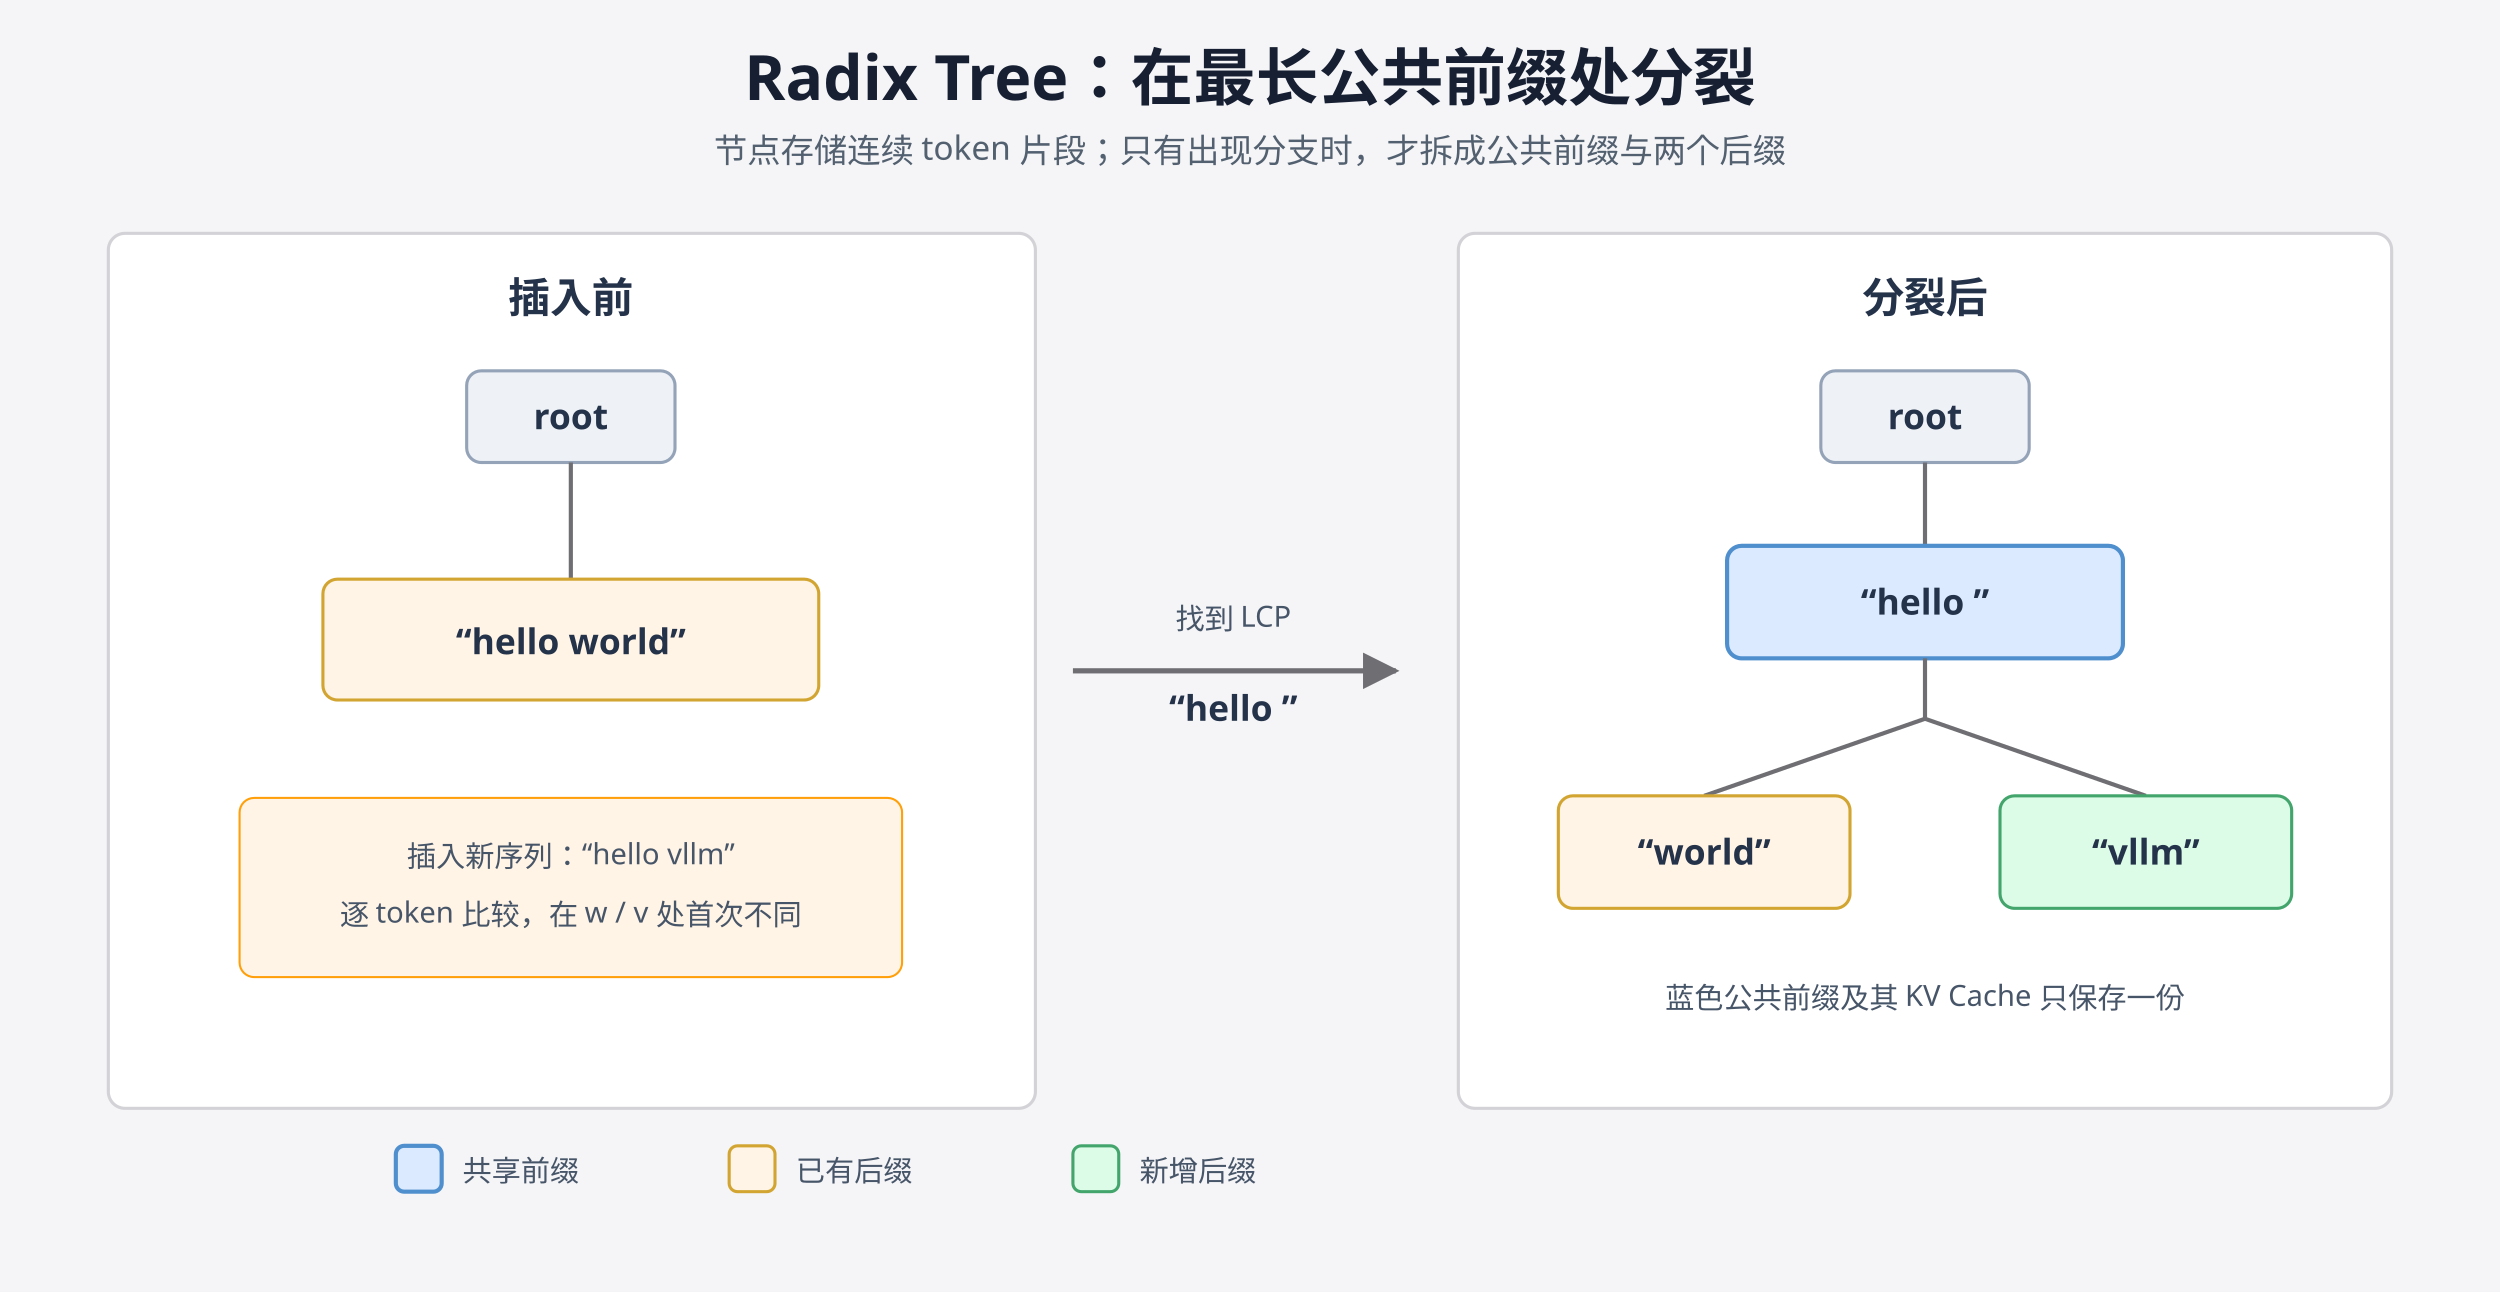
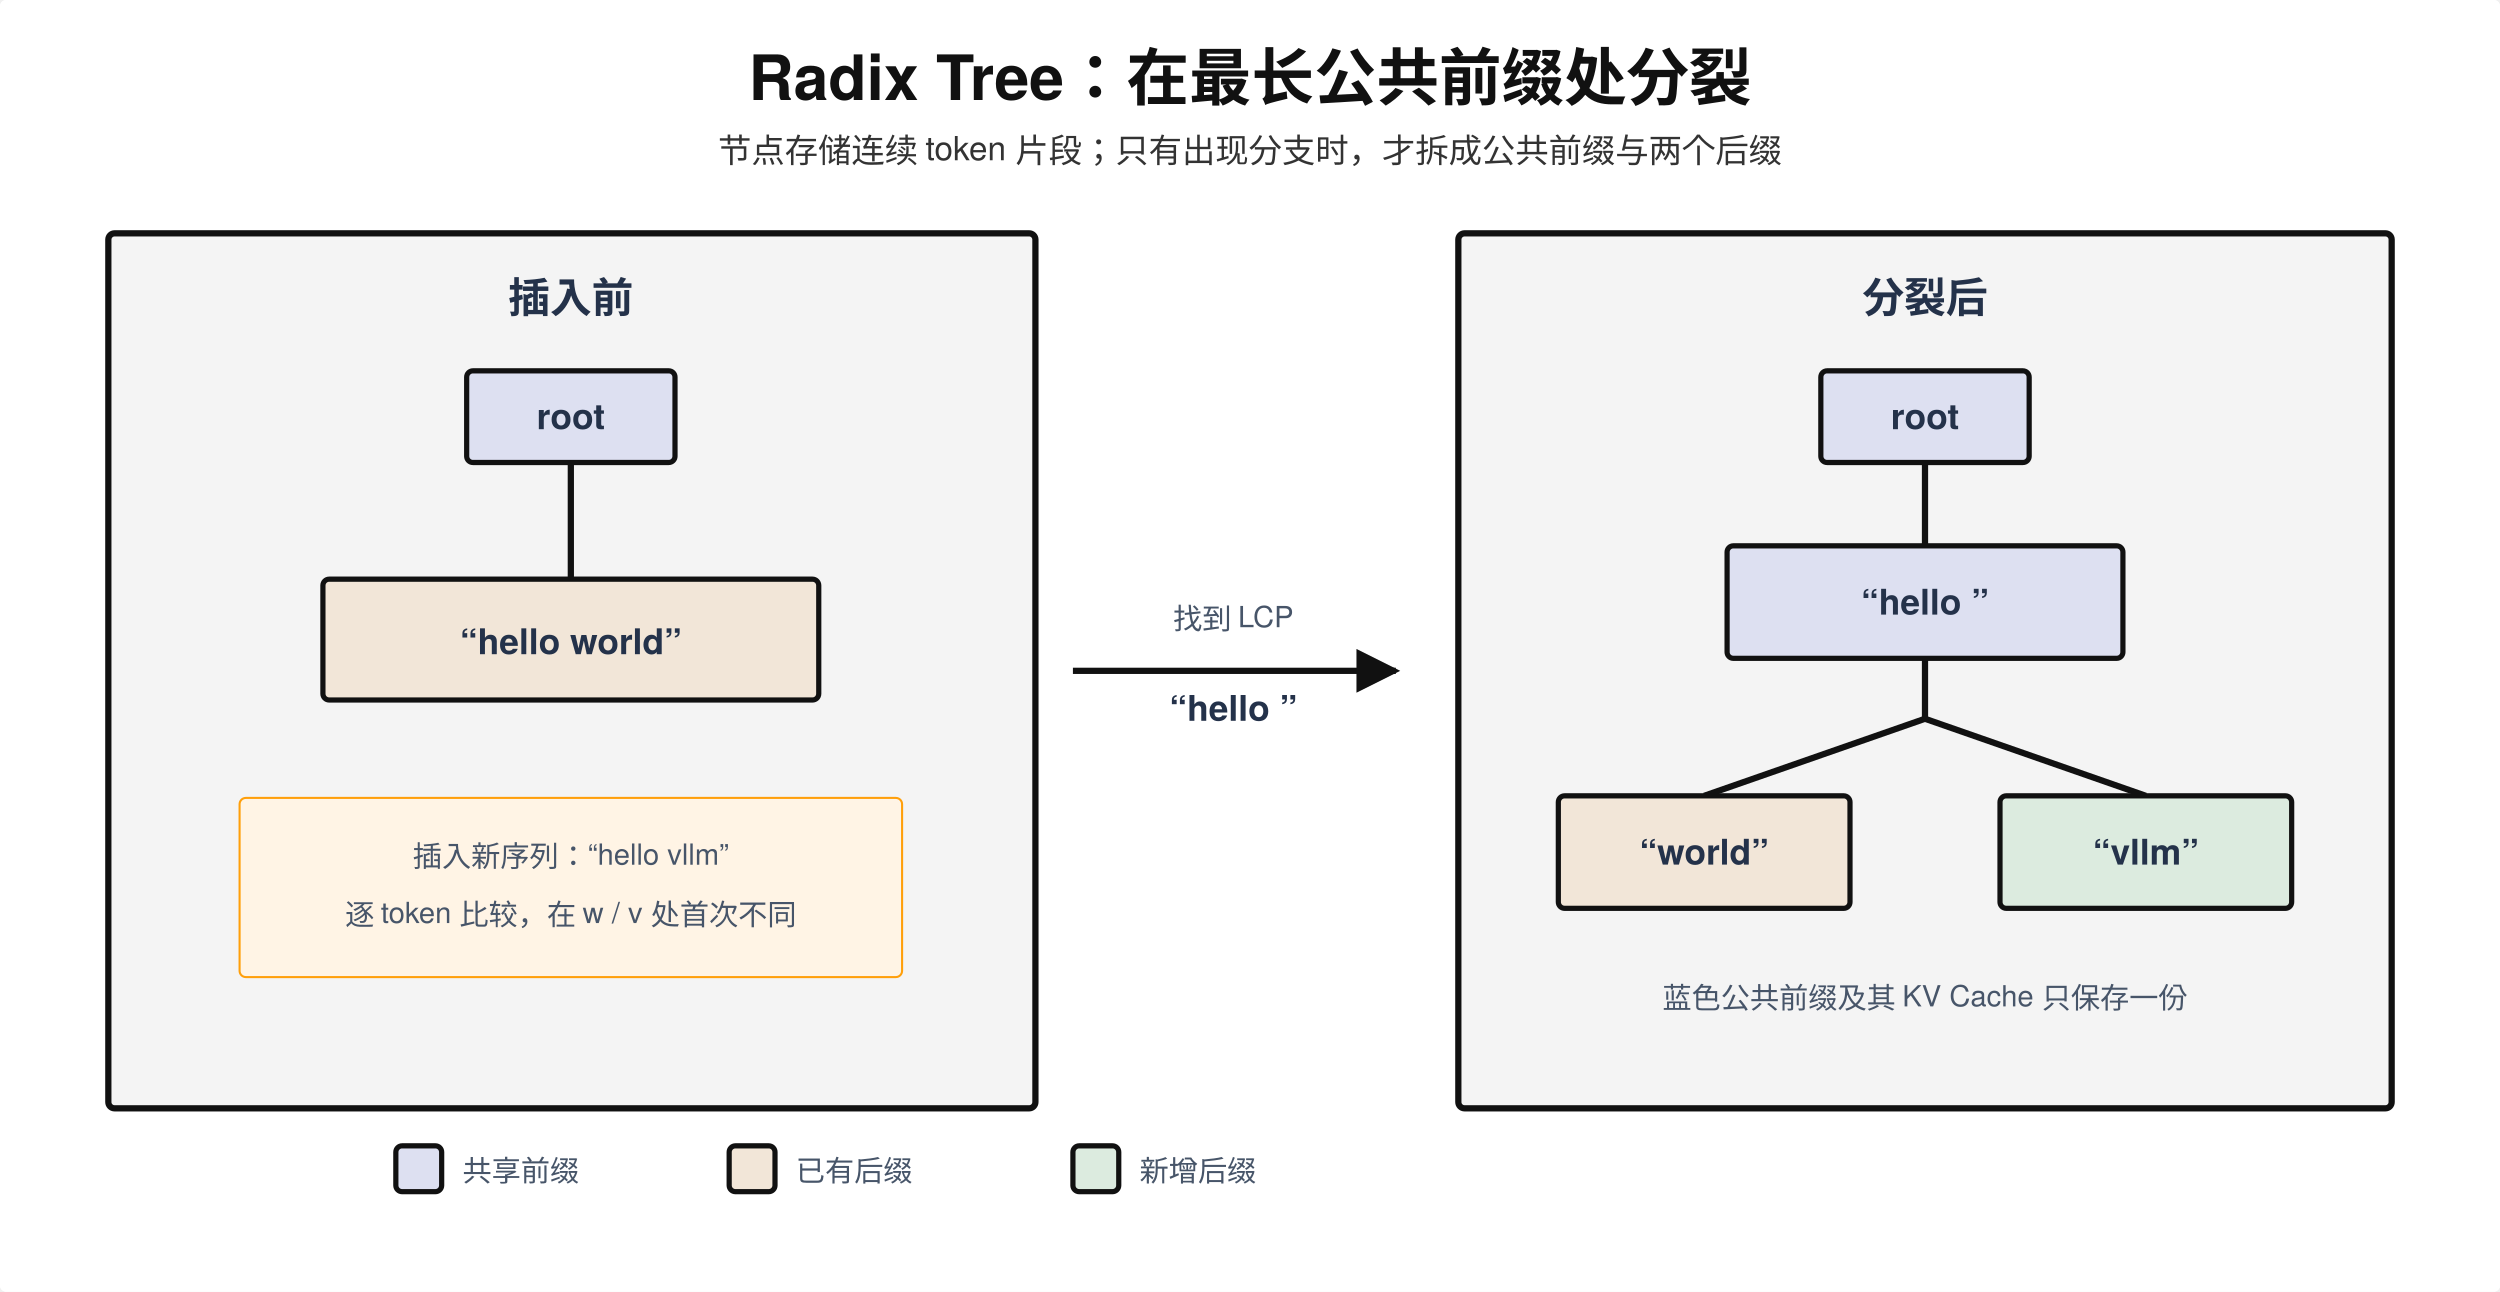
<svg xmlns="http://www.w3.org/2000/svg" width="1200" height="620" viewBox="0 0 1200 620" role="img" aria-labelledby="title desc">
  <defs>
    <marker id="arrow" viewBox="0 0 10 10" refX="9" refY="5" markerWidth="7" markerHeight="7" orient="auto">
      <path d="M0 0 L10 5 L0 10 Z" fill="#6E6E73" />
    </marker>
    <style>
      text { font-family: Avenir Next, Segoe UI, sans-serif; letter-spacing: 0; }
      .title { font-size: 30px; font-weight: 700; fill: #172033; }
      .subtitle { font-size: 16px; fill: #526070; }
      .panel-title { font-size: 20px; font-weight: 700; fill: #24324a; }
      .node-text { font-size: 17px; font-weight: 700; fill: #24324a; }
      .body { font-size: 14px; fill: #475569; }
      .panel { fill: #fff; stroke: #D2D2D7; stroke-width: 1.5; }
      .root { fill: #eef2f7; stroke: #94a3b8; stroke-width: 1.5; }
      .shared { fill: #dbeafe; stroke: #4f8fce; stroke-width: 2; }
      .old { fill: #FFF4E5; stroke: #d2a532; stroke-width: 1.5; }
      .new { fill: #dcfce7; stroke: #43a56c; stroke-width: 1.5; }
      .edge { fill: none; stroke: #6E6E73; stroke-width: 2; }
      .arrow { fill: none; stroke: #6E6E73; stroke-width: 2.5; marker-end: url(#arrow); }
    </style>
  </defs>
  <rect width="100%" height="100%" fill="#F5F5F7" />
  <rect width="1200" height="620" fill="#F5F5F7" />
  <text x="600" y="48" text-anchor="middle" class="title">Radix Tree：在最长公共前缀处分裂</text>
  <text x="600" y="78" text-anchor="middle" class="subtitle">节点存储连续 token 片段；只有出现分支时，才拆成公共前缀与两个后缀</text>
  <rect x="52" y="112" width="445" height="420" rx="8" class="panel" />
  <text x="274" y="150" text-anchor="middle" class="panel-title">插入前</text>
  <rect x="224" y="178" width="100" height="44" rx="7" class="root" />
  <text x="274" y="206" text-anchor="middle" class="node-text">root</text>
  <path d="M274 222 V278" class="edge" />
  <rect x="155" y="278" width="238" height="58" rx="7" class="old" />
  <text x="274" y="314" text-anchor="middle" class="node-text">“hello world”</text>
  <rect x="115" y="383" width="318" height="86" rx="7" fill="#FFF4E5" stroke="#FF9F0A" />
  <text x="274" y="416" text-anchor="middle" class="body">插入新序列：“hello vllm”</text>
  <text x="274" y="444" text-anchor="middle" class="body">逐 token 比较，在 w / v 处首次不同</text>
  <path d="M515 322 H670" class="arrow" />
  <text x="592" y="302" text-anchor="middle" class="body">找到 LCP</text>
  <text x="592" y="346" text-anchor="middle" class="node-text">“hello ”</text>
  <rect x="700" y="112" width="448" height="420" rx="8" class="panel" />
  <text x="924" y="150" text-anchor="middle" class="panel-title">分裂后</text>
  <rect x="874" y="178" width="100" height="44" rx="7" class="root" />
  <text x="924" y="206" text-anchor="middle" class="node-text">root</text>
  <path d="M924 222 V262" class="edge" />
  <rect x="829" y="262" width="190" height="54" rx="7" class="shared" />
  <text x="924" y="295" text-anchor="middle" class="node-text">“hello ”</text>
  <path d="M924 316 V345 M924 345 L818 382 M924 345 L1030 382" class="edge" />
  <rect x="748" y="382" width="140" height="54" rx="7" class="old" />
  <text x="818" y="415" text-anchor="middle" class="node-text">“world”</text>
  <rect x="960" y="382" width="140" height="54" rx="7" class="new" />
  <text x="1030" y="415" text-anchor="middle" class="node-text">“vllm”</text>
  <text x="924" y="484" text-anchor="middle" class="body">蓝色公共前缀及其 KV Cache 只保存一份</text>
  <g transform="translate(190 566)">
    <rect x="0" y="-16" width="22" height="22" rx="4" class="shared" />
    <text x="32" y="1" class="body">共享前缀</text>
    <rect x="160" y="-16" width="22" height="22" rx="4" class="old" />
    <text x="192" y="1" class="body">已有后缀</text>
    <rect x="325" y="-16" width="22" height="22" rx="4" class="new" />
    <text x="357" y="1" class="body">新增后缀</text>
  </g>
+   <style id="editorial-diagram-style">
+     text { font-family: Helvetica Neue, Segoe UI, sans-serif; letter-spacing: 0; }
+     .title { fill: #111111 !important; font-weight: 800 !important; }
+     .subtitle, .small { fill: #333333 !important; }
+     rect { rx: 3px; }
+     .panel { fill: #F4F4F4 !important; stroke: #111111 !important; stroke-width: 3 !important; }
+     .root, .shared { fill: #DDE0F1 !important; stroke: #111111 !important; stroke-width: 2.5 !important; }
+     .old { fill: #F2E6D8 !important; stroke: #111111 !important; stroke-width: 2.5 !important; }
+     .new { fill: #DCEBDF !important; stroke: #111111 !important; stroke-width: 2.5 !important; }
+     .edge, .arrow { stroke: #111111 !important; stroke-width: 3 !important; }
+     marker path { fill: #111111 !important; }
+     [fill="#F5F5F7" i] { fill: #FFFFFF !important; }
+   </style>
</svg>
